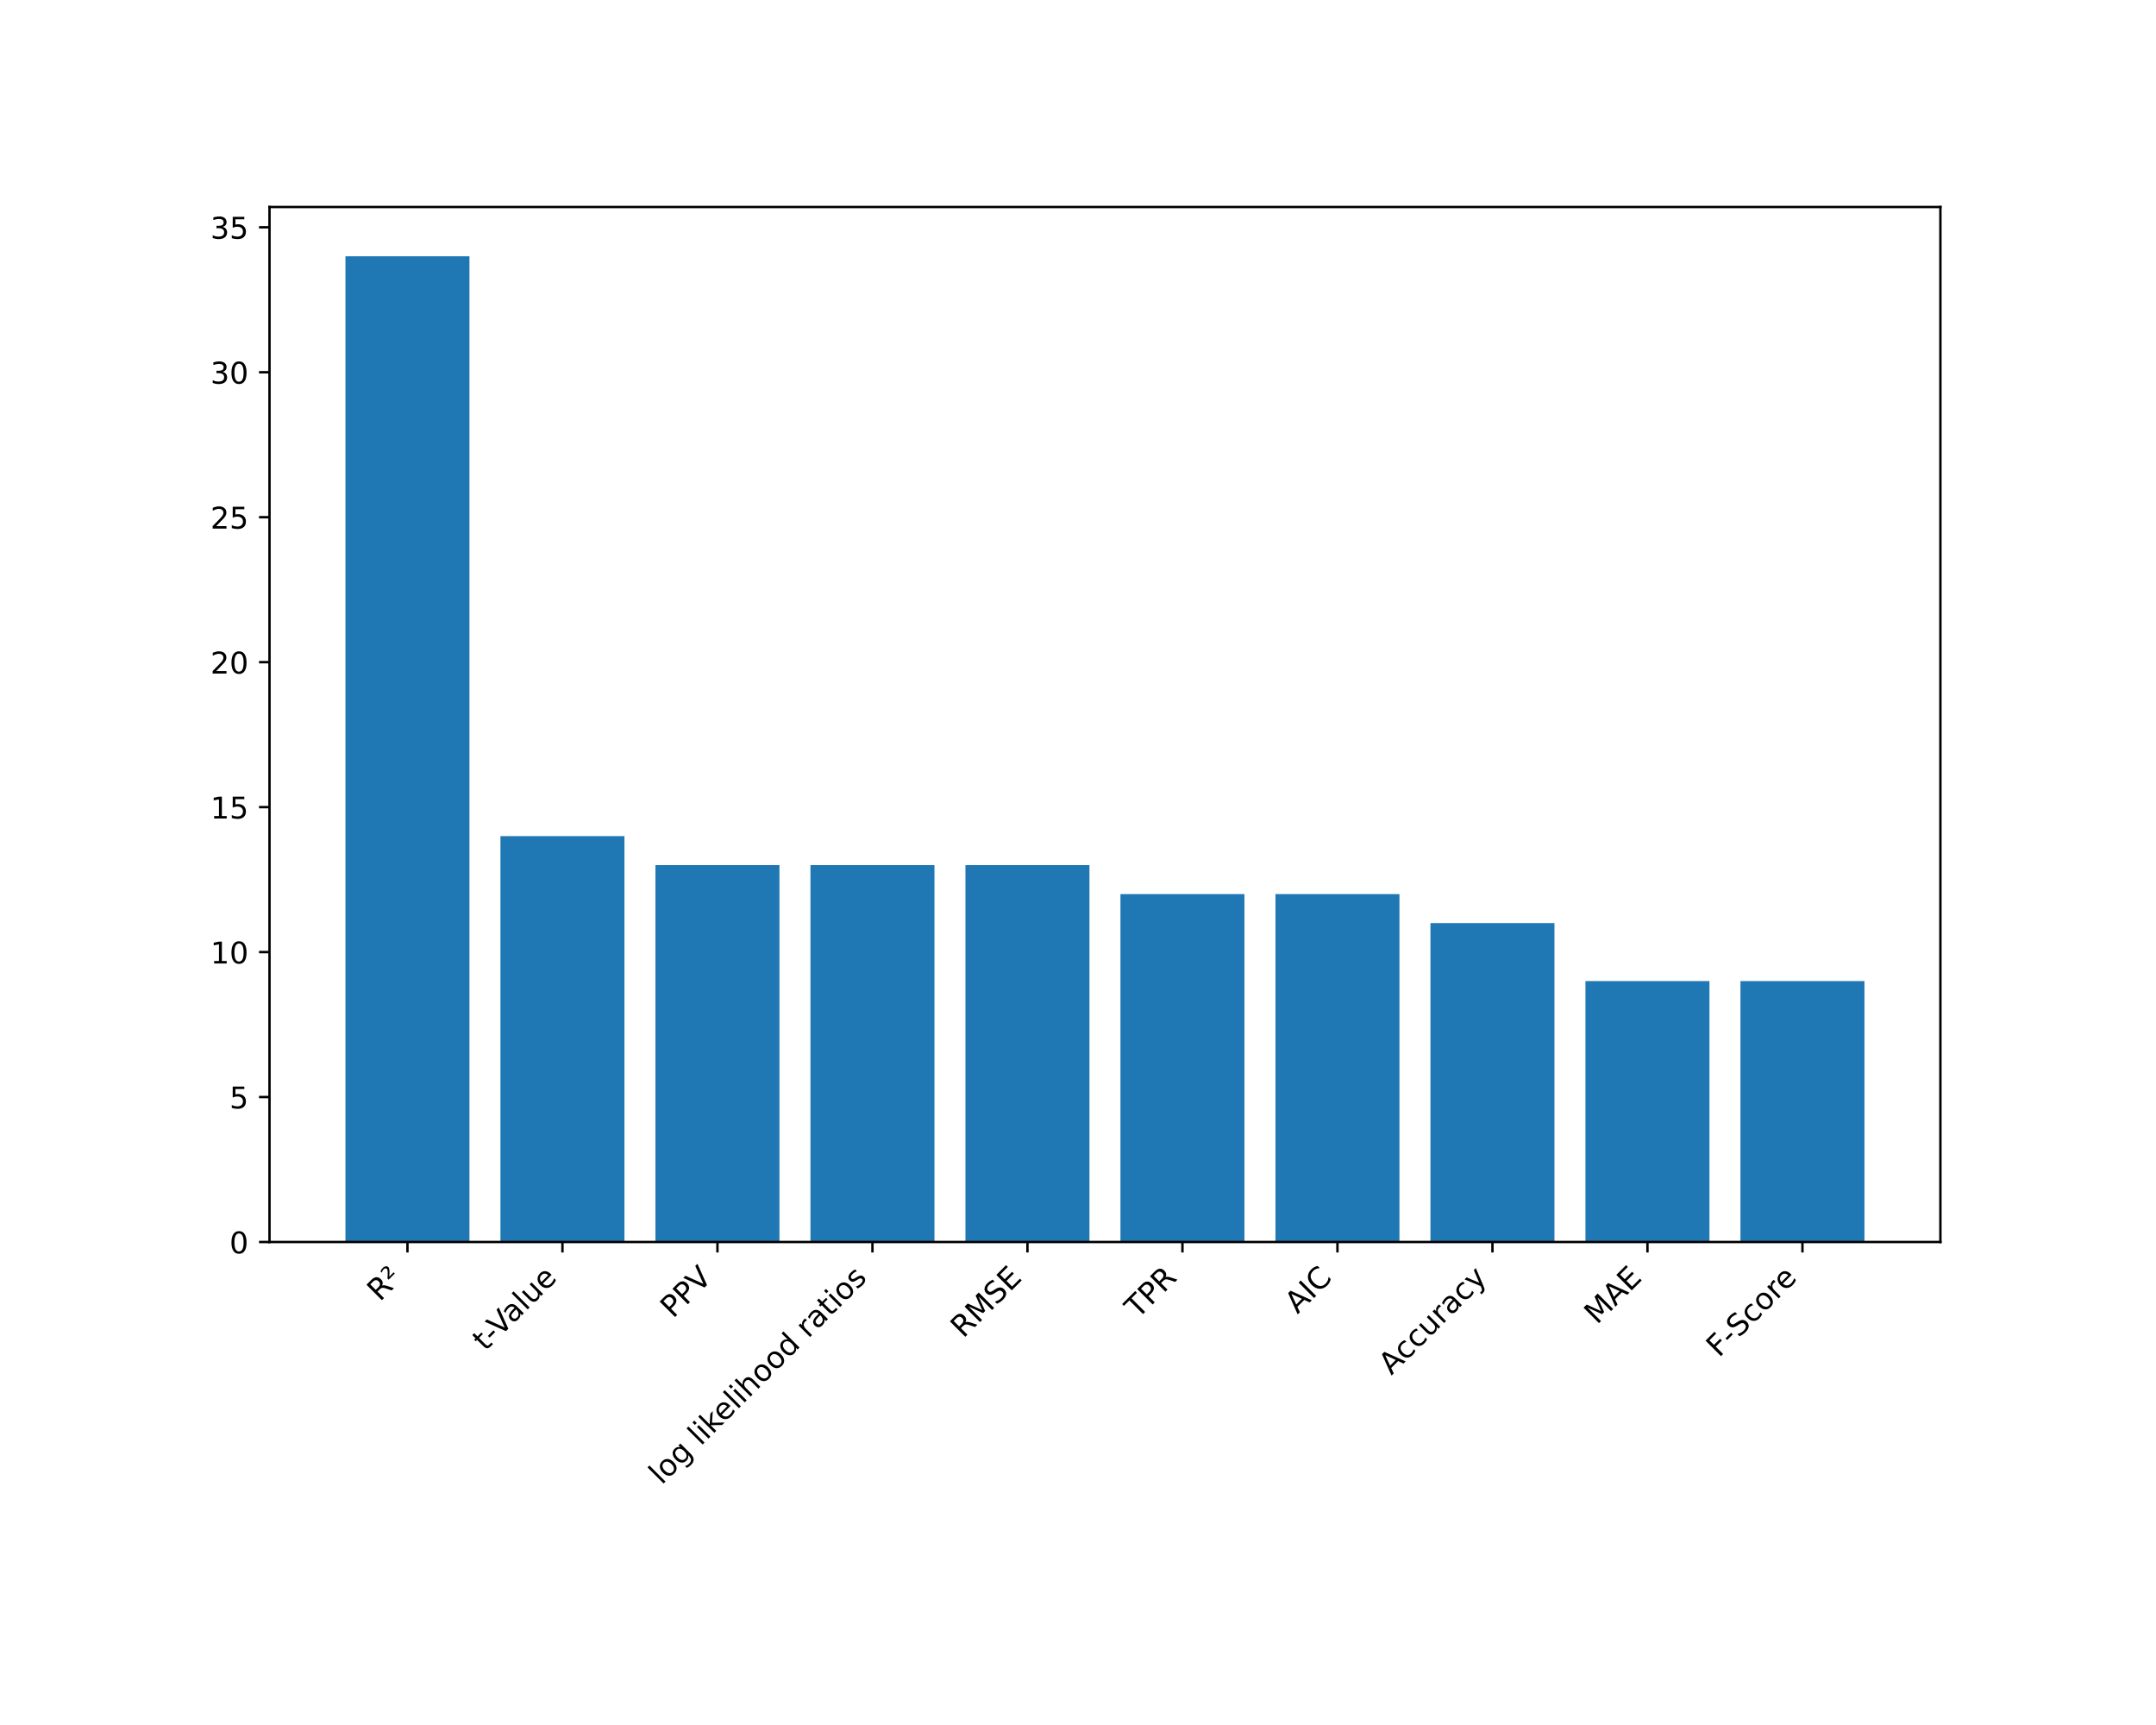
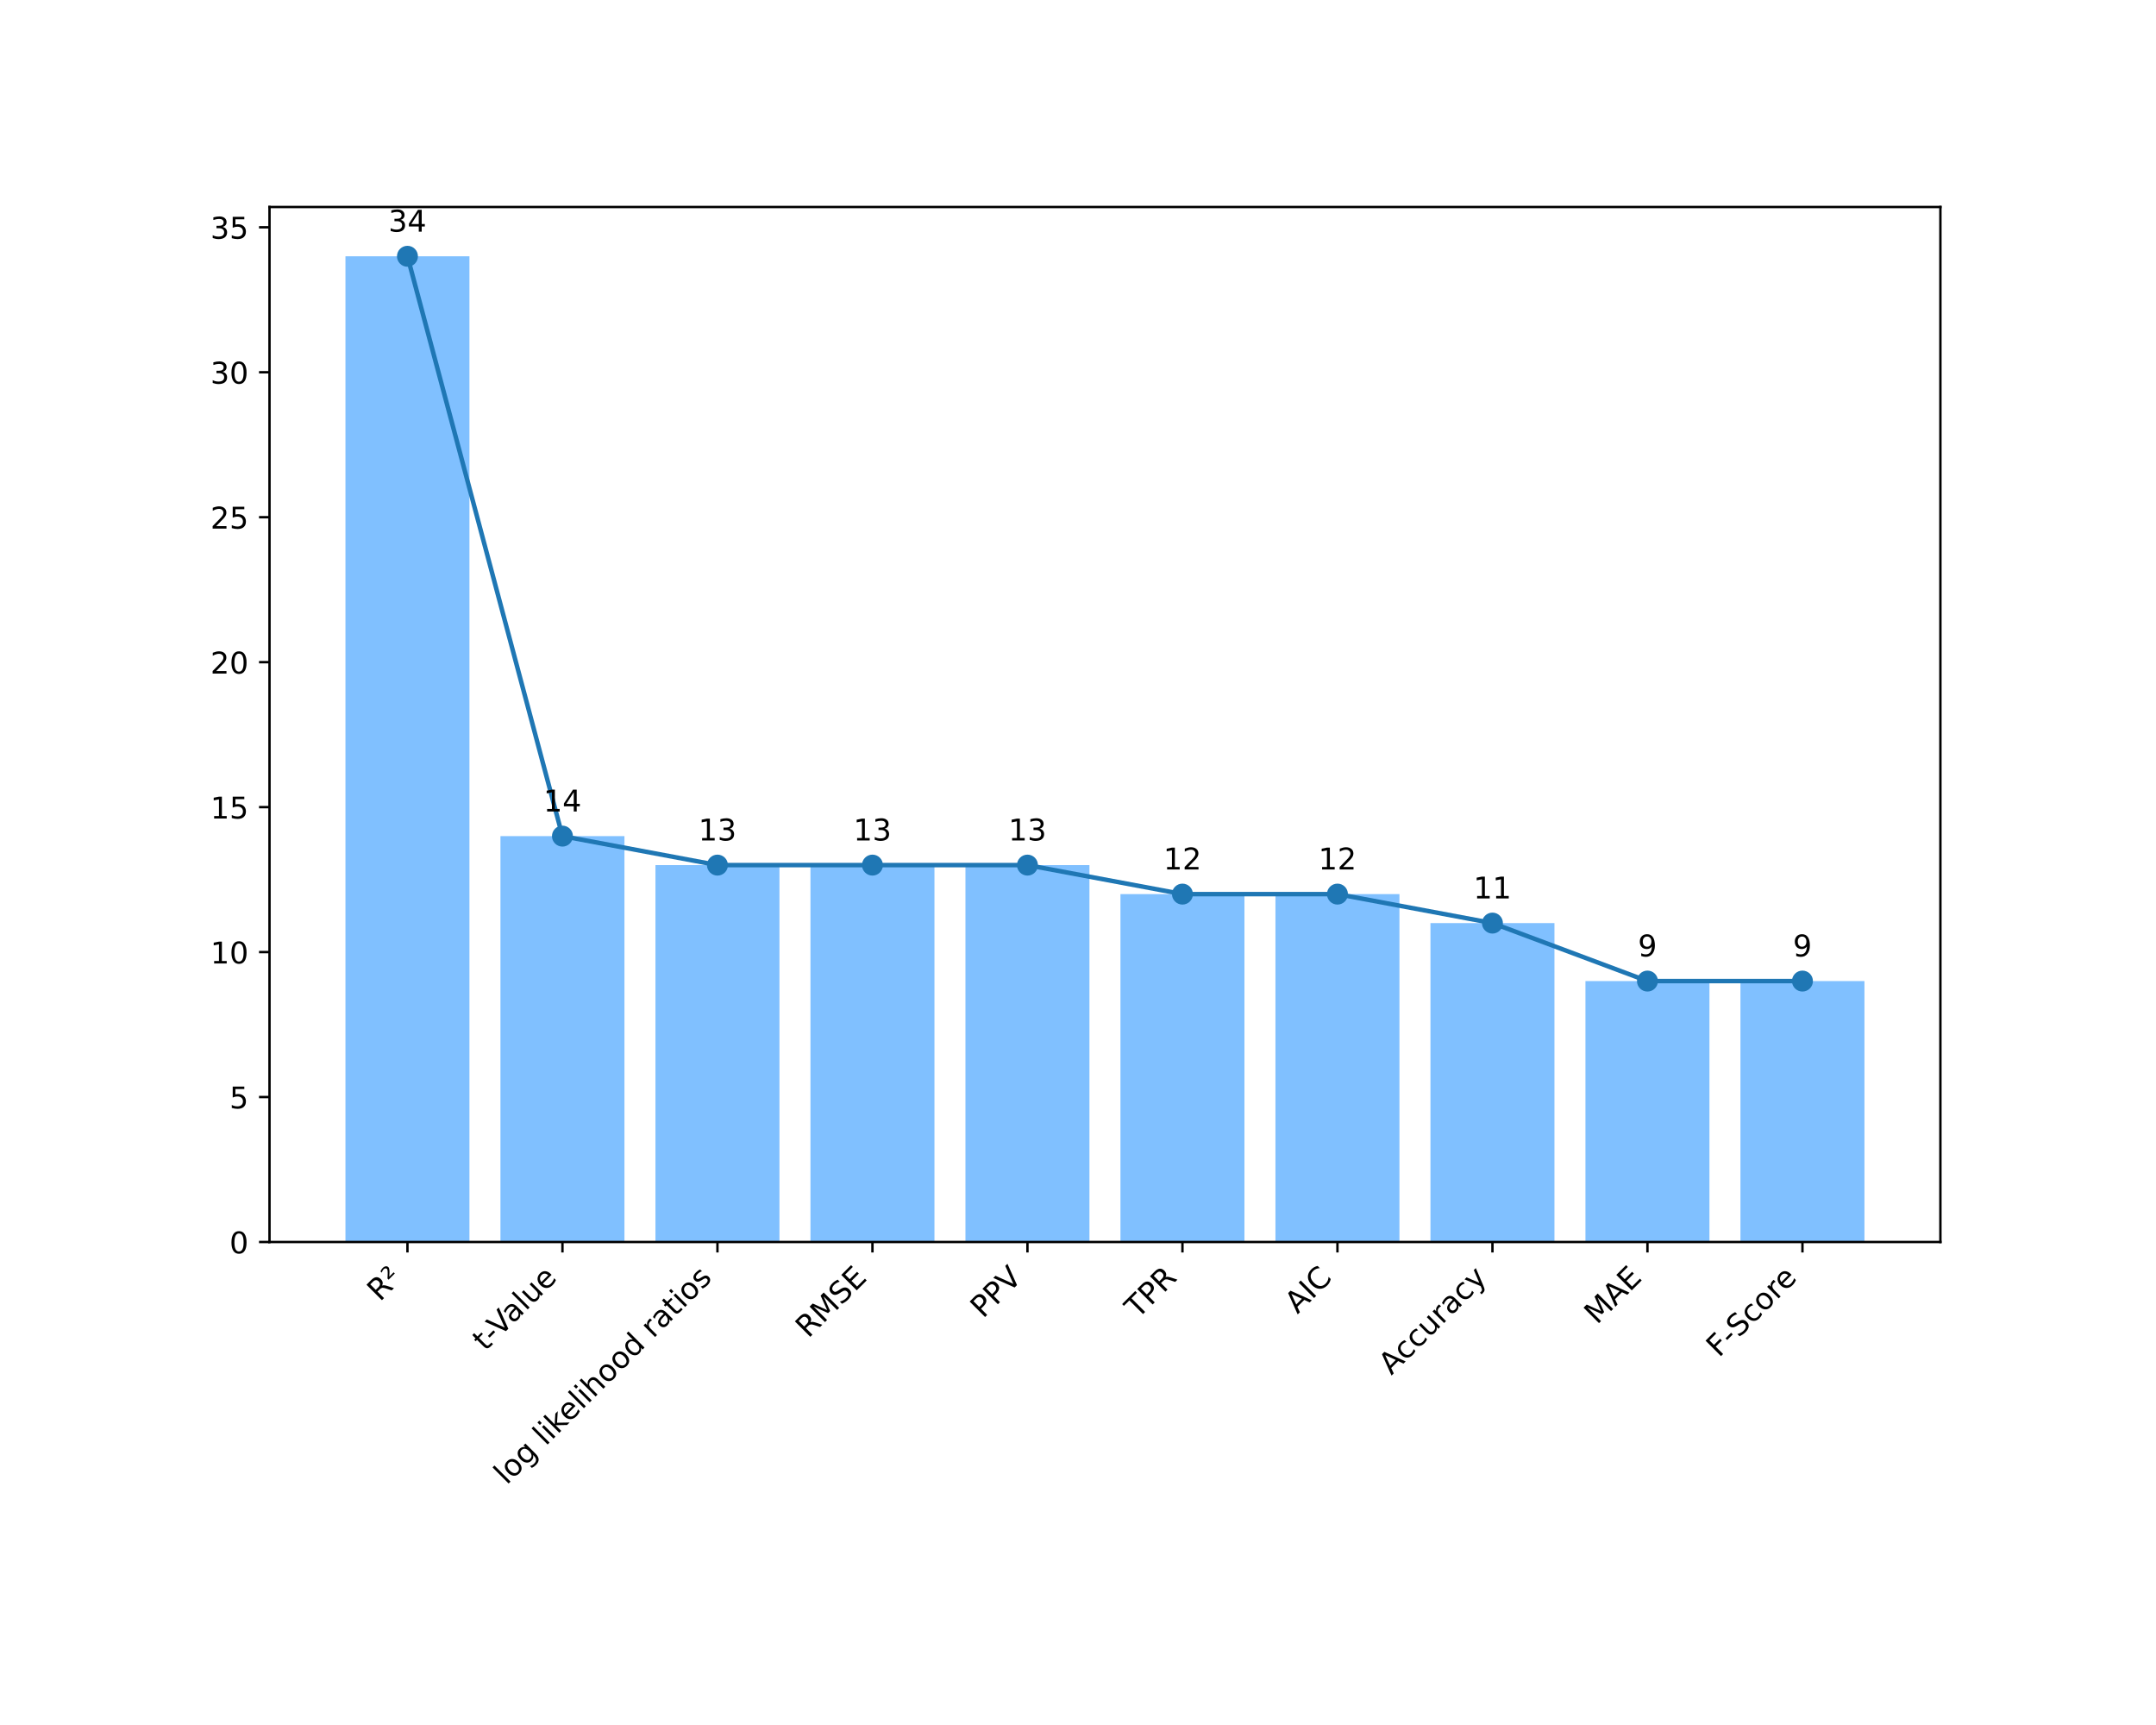
<svg xmlns="http://www.w3.org/2000/svg" xmlns:xlink="http://www.w3.org/1999/xlink" width="720pt" height="576pt" viewBox="0 0 720 576" version="1.1">
  <defs>
    <style type="text/css">*{stroke-linejoin: round; stroke-linecap: butt}</style>
  </defs>
  <g id="figure_1">
    <g id="patch_1">
      <path d="M 0 576  L 720 576  L 720 0  L 0 0  z " style="fill: #ffffff" />
    </g>
    <g id="axes_1">
      <g id="patch_2">
        <path d="M 90 414.72  L 648 414.72  L 648 69.12  L 90 69.12  z " style="fill: #ffffff" />
      </g>
      <g id="patch_3">
-         <path d="M 115.364 414.72  L 156.774 414.72  L 156.774 85.577  L 115.364 85.577  z " clip-path="url(#pbd72e943b6)" style="fill: #1f77b4" />
+         <path d="M 115.364 414.72  L 156.774 414.72  L 156.774 85.577  L 115.364 85.577  z " clip-path="url(#p2e28e6d3c2)" style="fill: #80c0ff" />
      </g>
      <g id="patch_4">
-         <path d="M 167.126 414.72  L 208.536 414.72  L 208.536 279.191  L 167.126 279.191  z " clip-path="url(#pbd72e943b6)" style="fill: #1f77b4" />
+         <path d="M 167.126 414.72  L 208.536 414.72  L 208.536 279.191  L 167.126 279.191  z " clip-path="url(#p2e28e6d3c2)" style="fill: #80c0ff" />
      </g>
      <g id="patch_5">
-         <path d="M 218.889 414.72  L 260.299 414.72  L 260.299 288.871  L 218.889 288.871  z " clip-path="url(#pbd72e943b6)" style="fill: #1f77b4" />
+         <path d="M 218.889 414.72  L 260.299 414.72  L 260.299 288.871  L 218.889 288.871  z " clip-path="url(#p2e28e6d3c2)" style="fill: #80c0ff" />
      </g>
      <g id="patch_6">
-         <path d="M 270.651 414.72  L 312.061 414.72  L 312.061 288.871  L 270.651 288.871  z " clip-path="url(#pbd72e943b6)" style="fill: #1f77b4" />
+         <path d="M 270.651 414.72  L 312.061 414.72  L 312.061 288.871  L 270.651 288.871  z " clip-path="url(#p2e28e6d3c2)" style="fill: #80c0ff" />
      </g>
      <g id="patch_7">
-         <path d="M 322.414 414.72  L 363.824 414.72  L 363.824 288.871  L 322.414 288.871  z " clip-path="url(#pbd72e943b6)" style="fill: #1f77b4" />
+         <path d="M 322.414 414.72  L 363.824 414.72  L 363.824 288.871  L 322.414 288.871  z " clip-path="url(#p2e28e6d3c2)" style="fill: #80c0ff" />
      </g>
      <g id="patch_8">
-         <path d="M 374.176 414.72  L 415.586 414.72  L 415.586 298.552  L 374.176 298.552  z " clip-path="url(#pbd72e943b6)" style="fill: #1f77b4" />
+         <path d="M 374.176 414.72  L 415.586 414.72  L 415.586 298.552  L 374.176 298.552  z " clip-path="url(#p2e28e6d3c2)" style="fill: #80c0ff" />
      </g>
      <g id="patch_9">
-         <path d="M 425.939 414.72  L 467.349 414.72  L 467.349 298.552  L 425.939 298.552  z " clip-path="url(#pbd72e943b6)" style="fill: #1f77b4" />
+         <path d="M 425.939 414.72  L 467.349 414.72  L 467.349 298.552  L 425.939 298.552  z " clip-path="url(#p2e28e6d3c2)" style="fill: #80c0ff" />
      </g>
      <g id="patch_10">
-         <path d="M 477.701 414.72  L 519.111 414.72  L 519.111 308.233  L 477.701 308.233  z " clip-path="url(#pbd72e943b6)" style="fill: #1f77b4" />
+         <path d="M 477.701 414.72  L 519.111 414.72  L 519.111 308.233  L 477.701 308.233  z " clip-path="url(#p2e28e6d3c2)" style="fill: #80c0ff" />
      </g>
      <g id="patch_11">
-         <path d="M 529.464 414.72  L 570.874 414.72  L 570.874 327.594  L 529.464 327.594  z " clip-path="url(#pbd72e943b6)" style="fill: #1f77b4" />
+         <path d="M 529.464 414.72  L 570.874 414.72  L 570.874 327.594  L 529.464 327.594  z " clip-path="url(#p2e28e6d3c2)" style="fill: #80c0ff" />
      </g>
      <g id="patch_12">
-         <path d="M 581.226 414.72  L 622.636 414.72  L 622.636 327.594  L 581.226 327.594  z " clip-path="url(#pbd72e943b6)" style="fill: #1f77b4" />
+         <path d="M 581.226 414.72  L 622.636 414.72  L 622.636 327.594  L 581.226 327.594  z " clip-path="url(#p2e28e6d3c2)" style="fill: #80c0ff" />
      </g>
      <g id="matplotlib.axis_1">
        <g id="xtick_1">
          <g id="line2d_1">
            <defs>
-               <path id="m6a04a9b03a" d="M 0 0  L 0 3.5  " style="stroke: #000000; stroke-width: 0.8" />
+               <path id="m51e38bea35" d="M 0 0  L 0 3.5  " style="stroke: #000000; stroke-width: 0.8" />
            </defs>
            <g>
-               <use xlink:href="#m6a04a9b03a" x="136.069" y="414.72" style="stroke: #000000; stroke-width: 0.8" />
+               <use xlink:href="#m51e38bea35" x="136.069" y="414.72" style="stroke: #000000; stroke-width: 0.8" />
            </g>
          </g>
          <g id="text_1">
            <g transform="translate(126.8497 434.8413) rotate(-45) scale(0.1 -0.1)">
              <defs>
                <path id="DejaVuSans-52" d="M 2841 2188  Q 3044 2119 3236 1894  Q 3428 1669 3622 1275  L 4263 0  L 3584 0  L 2988 1197  Q 2756 1666 2539 1819  Q 2322 1972 1947 1972  L 1259 1972  L 1259 0  L 628 0  L 628 4666  L 2053 4666  Q 2853 4666 3247 4331  Q 3641 3997 3641 3322  Q 3641 2881 3436 2590  Q 3231 2300 2841 2188  z M 1259 4147  L 1259 2491  L 2053 2491  Q 2509 2491 2742 2702  Q 2975 2913 2975 3322  Q 2975 3731 2742 3939  Q 2509 4147 2053 4147  L 1259 4147  z " transform="scale(0.015625)" />
                <path id="DejaVuSans-b2" d="M 838 2444  L 2163 2444  L 2163 2088  L 294 2088  L 294 2431  Q 400 2528 597 2703  Q 1672 3656 1672 3950  Q 1672 4156 1509 4282  Q 1347 4409 1081 4409  Q 919 4409 728 4354  Q 538 4300 313 4191  L 313 4575  Q 553 4663 761 4706  Q 969 4750 1147 4750  Q 1600 4750 1872 4544  Q 2144 4338 2144 4000  Q 2144 3566 1109 2678  Q 934 2528 838 2444  z " transform="scale(0.015625)" />
              </defs>
              <use xlink:href="#DejaVuSans-52" />
              <use xlink:href="#DejaVuSans-b2" x="69.482" />
            </g>
          </g>
        </g>
        <g id="xtick_2">
          <g id="line2d_2">
            <g>
-               <use xlink:href="#m6a04a9b03a" x="187.831" y="414.72" style="stroke: #000000; stroke-width: 0.8" />
+               <use xlink:href="#m51e38bea35" x="187.831" y="414.72" style="stroke: #000000; stroke-width: 0.8" />
            </g>
          </g>
          <g id="text_2">
            <g transform="translate(162.0339 451.4196) rotate(-45) scale(0.1 -0.1)">
              <defs>
                <path id="DejaVuSans-74" d="M 1172 4494  L 1172 3500  L 2356 3500  L 2356 3053  L 1172 3053  L 1172 1153  Q 1172 725 1289 603  Q 1406 481 1766 481  L 2356 481  L 2356 0  L 1766 0  Q 1100 0 847 248  Q 594 497 594 1153  L 594 3053  L 172 3053  L 172 3500  L 594 3500  L 594 4494  L 1172 4494  z " transform="scale(0.015625)" />
                <path id="DejaVuSans-2d" d="M 313 2009  L 1997 2009  L 1997 1497  L 313 1497  L 313 2009  z " transform="scale(0.015625)" />
                <path id="DejaVuSans-56" d="M 1831 0  L 50 4666  L 709 4666  L 2188 738  L 3669 4666  L 4325 4666  L 2547 0  L 1831 0  z " transform="scale(0.015625)" />
                <path id="DejaVuSans-61" d="M 2194 1759  Q 1497 1759 1228 1600  Q 959 1441 959 1056  Q 959 750 1161 570  Q 1363 391 1709 391  Q 2188 391 2477 730  Q 2766 1069 2766 1631  L 2766 1759  L 2194 1759  z M 3341 1997  L 3341 0  L 2766 0  L 2766 531  Q 2569 213 2275 61  Q 1981 -91 1556 -91  Q 1019 -91 701 211  Q 384 513 384 1019  Q 384 1609 779 1909  Q 1175 2209 1959 2209  L 2766 2209  L 2766 2266  Q 2766 2663 2505 2880  Q 2244 3097 1772 3097  Q 1472 3097 1187 3025  Q 903 2953 641 2809  L 641 3341  Q 956 3463 1253 3523  Q 1550 3584 1831 3584  Q 2591 3584 2966 3190  Q 3341 2797 3341 1997  z " transform="scale(0.015625)" />
                <path id="DejaVuSans-6c" d="M 603 4863  L 1178 4863  L 1178 0  L 603 0  L 603 4863  z " transform="scale(0.015625)" />
                <path id="DejaVuSans-75" d="M 544 1381  L 544 3500  L 1119 3500  L 1119 1403  Q 1119 906 1312 657  Q 1506 409 1894 409  Q 2359 409 2629 706  Q 2900 1003 2900 1516  L 2900 3500  L 3475 3500  L 3475 0  L 2900 0  L 2900 538  Q 2691 219 2414 64  Q 2138 -91 1772 -91  Q 1169 -91 856 284  Q 544 659 544 1381  z M 1991 3584  L 1991 3584  z " transform="scale(0.015625)" />
                <path id="DejaVuSans-65" d="M 3597 1894  L 3597 1613  L 953 1613  Q 991 1019 1311 708  Q 1631 397 2203 397  Q 2534 397 2845 478  Q 3156 559 3463 722  L 3463 178  Q 3153 47 2828 -22  Q 2503 -91 2169 -91  Q 1331 -91 842 396  Q 353 884 353 1716  Q 353 2575 817 3079  Q 1281 3584 2069 3584  Q 2775 3584 3186 3129  Q 3597 2675 3597 1894  z M 3022 2063  Q 3016 2534 2758 2815  Q 2500 3097 2075 3097  Q 1594 3097 1305 2825  Q 1016 2553 972 2059  L 3022 2063  z " transform="scale(0.015625)" />
              </defs>
              <use xlink:href="#DejaVuSans-74" />
              <use xlink:href="#DejaVuSans-2d" x="39.209" />
              <use xlink:href="#DejaVuSans-56" x="69.418" />
              <use xlink:href="#DejaVuSans-61" x="130.076" />
              <use xlink:href="#DejaVuSans-6c" x="191.355" />
              <use xlink:href="#DejaVuSans-75" x="219.139" />
              <use xlink:href="#DejaVuSans-65" x="282.518" />
            </g>
          </g>
        </g>
        <g id="xtick_3">
          <g id="line2d_3">
            <g>
-               <use xlink:href="#m6a04a9b03a" x="239.594" y="414.72" style="stroke: #000000; stroke-width: 0.8" />
+               <use xlink:href="#m51e38bea35" x="239.594" y="414.72" style="stroke: #000000; stroke-width: 0.8" />
            </g>
          </g>
          <g id="text_3">
-             <g transform="translate(224.7588 440.4572) rotate(-45) scale(0.1 -0.1)">
-               <defs>
-                 <path id="DejaVuSans-50" d="M 1259 4147  L 1259 2394  L 2053 2394  Q 2494 2394 2734 2622  Q 2975 2850 2975 3272  Q 2975 3691 2734 3919  Q 2494 4147 2053 4147  L 1259 4147  z M 628 4666  L 2053 4666  Q 2838 4666 3239 4311  Q 3641 3956 3641 3272  Q 3641 2581 3239 2228  Q 2838 1875 2053 1875  L 1259 1875  L 1259 0  L 628 0  L 628 4666  z " transform="scale(0.015625)" />
-               </defs>
-               <use xlink:href="#DejaVuSans-50" />
-               <use xlink:href="#DejaVuSans-50" x="60.303" />
-               <use xlink:href="#DejaVuSans-56" x="120.605" />
-             </g>
-           </g>
-         </g>
-         <g id="xtick_4">
-           <g id="line2d_4">
-             <g>
-               <use xlink:href="#m6a04a9b03a" x="291.356" y="414.72" style="stroke: #000000; stroke-width: 0.8" />
-             </g>
-           </g>
-           <g id="text_4">
-             <g transform="translate(220.9538 496.0248) rotate(-45) scale(0.1 -0.1)">
+             <g transform="translate(169.1913 496.0248) rotate(-45) scale(0.1 -0.1)">
              <defs>
                <path id="DejaVuSans-6f" d="M 1959 3097  Q 1497 3097 1228 2736  Q 959 2375 959 1747  Q 959 1119 1226 758  Q 1494 397 1959 397  Q 2419 397 2687 759  Q 2956 1122 2956 1747  Q 2956 2369 2687 2733  Q 2419 3097 1959 3097  z M 1959 3584  Q 2709 3584 3137 3096  Q 3566 2609 3566 1747  Q 3566 888 3137 398  Q 2709 -91 1959 -91  Q 1206 -91 779 398  Q 353 888 353 1747  Q 353 2609 779 3096  Q 1206 3584 1959 3584  z " transform="scale(0.015625)" />
                <path id="DejaVuSans-67" d="M 2906 1791  Q 2906 2416 2648 2759  Q 2391 3103 1925 3103  Q 1463 3103 1205 2759  Q 947 2416 947 1791  Q 947 1169 1205 825  Q 1463 481 1925 481  Q 2391 481 2648 825  Q 2906 1169 2906 1791  z M 3481 434  Q 3481 -459 3084 -895  Q 2688 -1331 1869 -1331  Q 1566 -1331 1297 -1286  Q 1028 -1241 775 -1147  L 775 -588  Q 1028 -725 1275 -790  Q 1522 -856 1778 -856  Q 2344 -856 2625 -561  Q 2906 -266 2906 331  L 2906 616  Q 2728 306 2450 153  Q 2172 0 1784 0  Q 1141 0 747 490  Q 353 981 353 1791  Q 353 2603 747 3093  Q 1141 3584 1784 3584  Q 2172 3584 2450 3431  Q 2728 3278 2906 2969  L 2906 3500  L 3481 3500  L 3481 434  z " transform="scale(0.015625)" />
                <path id="DejaVuSans-20" transform="scale(0.015625)" />
                <path id="DejaVuSans-69" d="M 603 3500  L 1178 3500  L 1178 0  L 603 0  L 603 3500  z M 603 4863  L 1178 4863  L 1178 4134  L 603 4134  L 603 4863  z " transform="scale(0.015625)" />
                <path id="DejaVuSans-6b" d="M 581 4863  L 1159 4863  L 1159 1991  L 2875 3500  L 3609 3500  L 1753 1863  L 3688 0  L 2938 0  L 1159 1709  L 1159 0  L 581 0  L 581 4863  z " transform="scale(0.015625)" />
                <path id="DejaVuSans-68" d="M 3513 2113  L 3513 0  L 2938 0  L 2938 2094  Q 2938 2591 2744 2837  Q 2550 3084 2163 3084  Q 1697 3084 1428 2787  Q 1159 2491 1159 1978  L 1159 0  L 581 0  L 581 4863  L 1159 4863  L 1159 2956  Q 1366 3272 1645 3428  Q 1925 3584 2291 3584  Q 2894 3584 3203 3211  Q 3513 2838 3513 2113  z " transform="scale(0.015625)" />
                <path id="DejaVuSans-64" d="M 2906 2969  L 2906 4863  L 3481 4863  L 3481 0  L 2906 0  L 2906 525  Q 2725 213 2448 61  Q 2172 -91 1784 -91  Q 1150 -91 751 415  Q 353 922 353 1747  Q 353 2572 751 3078  Q 1150 3584 1784 3584  Q 2172 3584 2448 3432  Q 2725 3281 2906 2969  z M 947 1747  Q 947 1113 1208 752  Q 1469 391 1925 391  Q 2381 391 2643 752  Q 2906 1113 2906 1747  Q 2906 2381 2643 2742  Q 2381 3103 1925 3103  Q 1469 3103 1208 2742  Q 947 2381 947 1747  z " transform="scale(0.015625)" />
                <path id="DejaVuSans-72" d="M 2631 2963  Q 2534 3019 2420 3045  Q 2306 3072 2169 3072  Q 1681 3072 1420 2755  Q 1159 2438 1159 1844  L 1159 0  L 581 0  L 581 3500  L 1159 3500  L 1159 2956  Q 1341 3275 1631 3429  Q 1922 3584 2338 3584  Q 2397 3584 2469 3576  Q 2541 3569 2628 3553  L 2631 2963  z " transform="scale(0.015625)" />
                <path id="DejaVuSans-73" d="M 2834 3397  L 2834 2853  Q 2591 2978 2328 3040  Q 2066 3103 1784 3103  Q 1356 3103 1142 2972  Q 928 2841 928 2578  Q 928 2378 1081 2264  Q 1234 2150 1697 2047  L 1894 2003  Q 2506 1872 2764 1633  Q 3022 1394 3022 966  Q 3022 478 2636 193  Q 2250 -91 1575 -91  Q 1294 -91 989 -36  Q 684 19 347 128  L 347 722  Q 666 556 975 473  Q 1284 391 1588 391  Q 1994 391 2212 530  Q 2431 669 2431 922  Q 2431 1156 2273 1281  Q 2116 1406 1581 1522  L 1381 1569  Q 847 1681 609 1914  Q 372 2147 372 2553  Q 372 3047 722 3315  Q 1072 3584 1716 3584  Q 2034 3584 2315 3537  Q 2597 3491 2834 3397  z " transform="scale(0.015625)" />
              </defs>
              <use xlink:href="#DejaVuSans-6c" />
              <use xlink:href="#DejaVuSans-6f" x="27.783" />
              <use xlink:href="#DejaVuSans-67" x="88.965" />
              <use xlink:href="#DejaVuSans-20" x="152.441" />
              <use xlink:href="#DejaVuSans-6c" x="184.229" />
              <use xlink:href="#DejaVuSans-69" x="212.012" />
              <use xlink:href="#DejaVuSans-6b" x="239.795" />
              <use xlink:href="#DejaVuSans-65" x="294.08" />
              <use xlink:href="#DejaVuSans-6c" x="355.604" />
              <use xlink:href="#DejaVuSans-69" x="383.387" />
              <use xlink:href="#DejaVuSans-68" x="411.17" />
              <use xlink:href="#DejaVuSans-6f" x="474.549" />
              <use xlink:href="#DejaVuSans-6f" x="535.73" />
              <use xlink:href="#DejaVuSans-64" x="596.912" />
              <use xlink:href="#DejaVuSans-20" x="660.389" />
              <use xlink:href="#DejaVuSans-72" x="692.176" />
              <use xlink:href="#DejaVuSans-61" x="733.289" />
              <use xlink:href="#DejaVuSans-74" x="794.568" />
              <use xlink:href="#DejaVuSans-69" x="833.777" />
              <use xlink:href="#DejaVuSans-6f" x="861.561" />
              <use xlink:href="#DejaVuSans-73" x="922.742" />
            </g>
          </g>
        </g>
-         <g id="xtick_5">
-           <g id="line2d_5">
-             <g>
-               <use xlink:href="#m6a04a9b03a" x="343.119" y="414.72" style="stroke: #000000; stroke-width: 0.8" />
-             </g>
-           </g>
-           <g id="text_5">
-             <g transform="translate(321.6768 447.0643) rotate(-45) scale(0.1 -0.1)">
+         <g id="xtick_4">
+           <g id="line2d_4">
+             <g>
+               <use xlink:href="#m51e38bea35" x="291.356" y="414.72" style="stroke: #000000; stroke-width: 0.8" />
+             </g>
+           </g>
+           <g id="text_4">
+             <g transform="translate(269.9143 447.0643) rotate(-45) scale(0.1 -0.1)">
              <defs>
                <path id="DejaVuSans-4d" d="M 628 4666  L 1569 4666  L 2759 1491  L 3956 4666  L 4897 4666  L 4897 0  L 4281 0  L 4281 4097  L 3078 897  L 2444 897  L 1241 4097  L 1241 0  L 628 0  L 628 4666  z " transform="scale(0.015625)" />
                <path id="DejaVuSans-53" d="M 3425 4513  L 3425 3897  Q 3066 4069 2747 4153  Q 2428 4238 2131 4238  Q 1616 4238 1336 4038  Q 1056 3838 1056 3469  Q 1056 3159 1242 3001  Q 1428 2844 1947 2747  L 2328 2669  Q 3034 2534 3370 2195  Q 3706 1856 3706 1288  Q 3706 609 3251 259  Q 2797 -91 1919 -91  Q 1588 -91 1214 -16  Q 841 59 441 206  L 441 856  Q 825 641 1194 531  Q 1563 422 1919 422  Q 2459 422 2753 634  Q 3047 847 3047 1241  Q 3047 1584 2836 1778  Q 2625 1972 2144 2069  L 1759 2144  Q 1053 2284 737 2584  Q 422 2884 422 3419  Q 422 4038 858 4394  Q 1294 4750 2059 4750  Q 2388 4750 2728 4690  Q 3069 4631 3425 4513  z " transform="scale(0.015625)" />
                <path id="DejaVuSans-45" d="M 628 4666  L 3578 4666  L 3578 4134  L 1259 4134  L 1259 2753  L 3481 2753  L 3481 2222  L 1259 2222  L 1259 531  L 3634 531  L 3634 0  L 628 0  L 628 4666  z " transform="scale(0.015625)" />
              </defs>
              <use xlink:href="#DejaVuSans-52" />
              <use xlink:href="#DejaVuSans-4d" x="69.482" />
              <use xlink:href="#DejaVuSans-53" x="155.762" />
              <use xlink:href="#DejaVuSans-45" x="219.238" />
            </g>
          </g>
        </g>
+         <g id="xtick_5">
+           <g id="line2d_5">
+             <g>
+               <use xlink:href="#m51e38bea35" x="343.119" y="414.72" style="stroke: #000000; stroke-width: 0.8" />
+             </g>
+           </g>
+           <g id="text_5">
+             <g transform="translate(328.2839 440.4572) rotate(-45) scale(0.1 -0.1)">
+               <defs>
+                 <path id="DejaVuSans-50" d="M 1259 4147  L 1259 2394  L 2053 2394  Q 2494 2394 2734 2622  Q 2975 2850 2975 3272  Q 2975 3691 2734 3919  Q 2494 4147 2053 4147  L 1259 4147  z M 628 4666  L 2053 4666  Q 2838 4666 3239 4311  Q 3641 3956 3641 3272  Q 3641 2581 3239 2228  Q 2838 1875 2053 1875  L 1259 1875  L 1259 0  L 628 0  L 628 4666  z " transform="scale(0.015625)" />
+               </defs>
+               <use xlink:href="#DejaVuSans-50" />
+               <use xlink:href="#DejaVuSans-50" x="60.303" />
+               <use xlink:href="#DejaVuSans-56" x="120.605" />
+             </g>
+           </g>
+         </g>
        <g id="xtick_6">
          <g id="line2d_6">
            <g>
-               <use xlink:href="#m6a04a9b03a" x="394.881" y="414.72" style="stroke: #000000; stroke-width: 0.8" />
+               <use xlink:href="#m51e38bea35" x="394.881" y="414.72" style="stroke: #000000; stroke-width: 0.8" />
            </g>
          </g>
          <g id="text_6">
            <g transform="translate(379.9149 440.5887) rotate(-45) scale(0.1 -0.1)">
              <defs>
                <path id="DejaVuSans-54" d="M -19 4666  L 3928 4666  L 3928 4134  L 2272 4134  L 2272 0  L 1638 0  L 1638 4134  L -19 4134  L -19 4666  z " transform="scale(0.015625)" />
              </defs>
              <use xlink:href="#DejaVuSans-54" />
              <use xlink:href="#DejaVuSans-50" x="61.084" />
              <use xlink:href="#DejaVuSans-52" x="121.387" />
            </g>
          </g>
        </g>
        <g id="xtick_7">
          <g id="line2d_7">
            <g>
-               <use xlink:href="#m6a04a9b03a" x="446.644" y="414.72" style="stroke: #000000; stroke-width: 0.8" />
+               <use xlink:href="#m51e38bea35" x="446.644" y="414.72" style="stroke: #000000; stroke-width: 0.8" />
            </g>
          </g>
          <g id="text_7">
            <g transform="translate(433.3126 438.9535) rotate(-45) scale(0.1 -0.1)">
              <defs>
                <path id="DejaVuSans-41" d="M 2188 4044  L 1331 1722  L 3047 1722  L 2188 4044  z M 1831 4666  L 2547 4666  L 4325 0  L 3669 0  L 3244 1197  L 1141 1197  L 716 0  L 50 0  L 1831 4666  z " transform="scale(0.015625)" />
                <path id="DejaVuSans-49" d="M 628 4666  L 1259 4666  L 1259 0  L 628 0  L 628 4666  z " transform="scale(0.015625)" />
                <path id="DejaVuSans-43" d="M 4122 4306  L 4122 3641  Q 3803 3938 3442 4084  Q 3081 4231 2675 4231  Q 1875 4231 1450 3742  Q 1025 3253 1025 2328  Q 1025 1406 1450 917  Q 1875 428 2675 428  Q 3081 428 3442 575  Q 3803 722 4122 1019  L 4122 359  Q 3791 134 3420 21  Q 3050 -91 2638 -91  Q 1578 -91 968 557  Q 359 1206 359 2328  Q 359 3453 968 4101  Q 1578 4750 2638 4750  Q 3056 4750 3426 4639  Q 3797 4528 4122 4306  z " transform="scale(0.015625)" />
              </defs>
              <use xlink:href="#DejaVuSans-41" />
              <use xlink:href="#DejaVuSans-49" x="68.408" />
              <use xlink:href="#DejaVuSans-43" x="97.9" />
            </g>
          </g>
        </g>
        <g id="xtick_8">
          <g id="line2d_8">
            <g>
-               <use xlink:href="#m6a04a9b03a" x="498.406" y="414.72" style="stroke: #000000; stroke-width: 0.8" />
+               <use xlink:href="#m51e38bea35" x="498.406" y="414.72" style="stroke: #000000; stroke-width: 0.8" />
            </g>
          </g>
          <g id="text_8">
            <g transform="translate(464.6519 459.3768) rotate(-45) scale(0.1 -0.1)">
              <defs>
                <path id="DejaVuSans-63" d="M 3122 3366  L 3122 2828  Q 2878 2963 2633 3030  Q 2388 3097 2138 3097  Q 1578 3097 1268 2742  Q 959 2388 959 1747  Q 959 1106 1268 751  Q 1578 397 2138 397  Q 2388 397 2633 464  Q 2878 531 3122 666  L 3122 134  Q 2881 22 2623 -34  Q 2366 -91 2075 -91  Q 1284 -91 818 406  Q 353 903 353 1747  Q 353 2603 823 3093  Q 1294 3584 2113 3584  Q 2378 3584 2631 3529  Q 2884 3475 3122 3366  z " transform="scale(0.015625)" />
                <path id="DejaVuSans-79" d="M 2059 -325  Q 1816 -950 1584 -1140  Q 1353 -1331 966 -1331  L 506 -1331  L 506 -850  L 844 -850  Q 1081 -850 1212 -737  Q 1344 -625 1503 -206  L 1606 56  L 191 3500  L 800 3500  L 1894 763  L 2988 3500  L 3597 3500  L 2059 -325  z " transform="scale(0.015625)" />
              </defs>
              <use xlink:href="#DejaVuSans-41" />
              <use xlink:href="#DejaVuSans-63" x="66.658" />
              <use xlink:href="#DejaVuSans-63" x="121.639" />
              <use xlink:href="#DejaVuSans-75" x="176.619" />
              <use xlink:href="#DejaVuSans-72" x="239.998" />
              <use xlink:href="#DejaVuSans-61" x="281.111" />
              <use xlink:href="#DejaVuSans-63" x="342.391" />
              <use xlink:href="#DejaVuSans-79" x="397.371" />
            </g>
          </g>
        </g>
        <g id="xtick_9">
          <g id="line2d_9">
            <g>
-               <use xlink:href="#m6a04a9b03a" x="550.169" y="414.72" style="stroke: #000000; stroke-width: 0.8" />
+               <use xlink:href="#m51e38bea35" x="550.169" y="414.72" style="stroke: #000000; stroke-width: 0.8" />
            </g>
          </g>
          <g id="text_9">
            <g transform="translate(533.2922 442.499) rotate(-45) scale(0.1 -0.1)">
              <use xlink:href="#DejaVuSans-4d" />
              <use xlink:href="#DejaVuSans-41" x="86.279" />
              <use xlink:href="#DejaVuSans-45" x="154.688" />
            </g>
          </g>
        </g>
        <g id="xtick_10">
          <g id="line2d_10">
            <g>
-               <use xlink:href="#m6a04a9b03a" x="601.931" y="414.72" style="stroke: #000000; stroke-width: 0.8" />
+               <use xlink:href="#m51e38bea35" x="601.931" y="414.72" style="stroke: #000000; stroke-width: 0.8" />
            </g>
          </g>
          <g id="text_10">
            <g transform="translate(574.0404 453.5133) rotate(-45) scale(0.1 -0.1)">
              <defs>
                <path id="DejaVuSans-46" d="M 628 4666  L 3309 4666  L 3309 4134  L 1259 4134  L 1259 2759  L 3109 2759  L 3109 2228  L 1259 2228  L 1259 0  L 628 0  L 628 4666  z " transform="scale(0.015625)" />
              </defs>
              <use xlink:href="#DejaVuSans-46" />
              <use xlink:href="#DejaVuSans-2d" x="57.52" />
              <use xlink:href="#DejaVuSans-53" x="93.604" />
              <use xlink:href="#DejaVuSans-63" x="157.08" />
              <use xlink:href="#DejaVuSans-6f" x="212.061" />
              <use xlink:href="#DejaVuSans-72" x="273.242" />
              <use xlink:href="#DejaVuSans-65" x="312.105" />
            </g>
          </g>
        </g>
      </g>
      <g id="matplotlib.axis_2">
        <g id="ytick_1">
          <g id="line2d_11">
            <defs>
-               <path id="m15c79b847c" d="M 0 0  L -3.5 0  " style="stroke: #000000; stroke-width: 0.8" />
+               <path id="m25624aa30c" d="M 0 0  L -3.5 0  " style="stroke: #000000; stroke-width: 0.8" />
            </defs>
            <g>
-               <use xlink:href="#m15c79b847c" x="90" y="414.72" style="stroke: #000000; stroke-width: 0.8" />
+               <use xlink:href="#m25624aa30c" x="90" y="414.72" style="stroke: #000000; stroke-width: 0.8" />
            </g>
          </g>
          <g id="text_11">
            <g transform="translate(76.6375 418.5192) scale(0.1 -0.1)">
              <defs>
                <path id="DejaVuSans-30" d="M 2034 4250  Q 1547 4250 1301 3770  Q 1056 3291 1056 2328  Q 1056 1369 1301 889  Q 1547 409 2034 409  Q 2525 409 2770 889  Q 3016 1369 3016 2328  Q 3016 3291 2770 3770  Q 2525 4250 2034 4250  z M 2034 4750  Q 2819 4750 3233 4129  Q 3647 3509 3647 2328  Q 3647 1150 3233 529  Q 2819 -91 2034 -91  Q 1250 -91 836 529  Q 422 1150 422 2328  Q 422 3509 836 4129  Q 1250 4750 2034 4750  z " transform="scale(0.015625)" />
              </defs>
              <use xlink:href="#DejaVuSans-30" />
            </g>
          </g>
        </g>
        <g id="ytick_2">
          <g id="line2d_12">
            <g>
-               <use xlink:href="#m15c79b847c" x="90" y="366.317" style="stroke: #000000; stroke-width: 0.8" />
+               <use xlink:href="#m25624aa30c" x="90" y="366.317" style="stroke: #000000; stroke-width: 0.8" />
            </g>
          </g>
          <g id="text_12">
            <g transform="translate(76.6375 370.1159) scale(0.1 -0.1)">
              <defs>
                <path id="DejaVuSans-35" d="M 691 4666  L 3169 4666  L 3169 4134  L 1269 4134  L 1269 2991  Q 1406 3038 1543 3061  Q 1681 3084 1819 3084  Q 2600 3084 3056 2656  Q 3513 2228 3513 1497  Q 3513 744 3044 326  Q 2575 -91 1722 -91  Q 1428 -91 1123 -41  Q 819 9 494 109  L 494 744  Q 775 591 1075 516  Q 1375 441 1709 441  Q 2250 441 2565 725  Q 2881 1009 2881 1497  Q 2881 1984 2565 2268  Q 2250 2553 1709 2553  Q 1456 2553 1204 2497  Q 953 2441 691 2322  L 691 4666  z " transform="scale(0.015625)" />
              </defs>
              <use xlink:href="#DejaVuSans-35" />
            </g>
          </g>
        </g>
        <g id="ytick_3">
          <g id="line2d_13">
            <g>
-               <use xlink:href="#m15c79b847c" x="90" y="317.913" style="stroke: #000000; stroke-width: 0.8" />
+               <use xlink:href="#m25624aa30c" x="90" y="317.913" style="stroke: #000000; stroke-width: 0.8" />
            </g>
          </g>
          <g id="text_13">
            <g transform="translate(70.275 321.7125) scale(0.1 -0.1)">
              <defs>
                <path id="DejaVuSans-31" d="M 794 531  L 1825 531  L 1825 4091  L 703 3866  L 703 4441  L 1819 4666  L 2450 4666  L 2450 531  L 3481 531  L 3481 0  L 794 0  L 794 531  z " transform="scale(0.015625)" />
              </defs>
              <use xlink:href="#DejaVuSans-31" />
              <use xlink:href="#DejaVuSans-30" x="63.623" />
            </g>
          </g>
        </g>
        <g id="ytick_4">
          <g id="line2d_14">
            <g>
-               <use xlink:href="#m15c79b847c" x="90" y="269.51" style="stroke: #000000; stroke-width: 0.8" />
+               <use xlink:href="#m25624aa30c" x="90" y="269.51" style="stroke: #000000; stroke-width: 0.8" />
            </g>
          </g>
          <g id="text_14">
            <g transform="translate(70.275 273.3091) scale(0.1 -0.1)">
              <use xlink:href="#DejaVuSans-31" />
              <use xlink:href="#DejaVuSans-35" x="63.623" />
            </g>
          </g>
        </g>
        <g id="ytick_5">
          <g id="line2d_15">
            <g>
-               <use xlink:href="#m15c79b847c" x="90" y="221.107" style="stroke: #000000; stroke-width: 0.8" />
+               <use xlink:href="#m25624aa30c" x="90" y="221.107" style="stroke: #000000; stroke-width: 0.8" />
            </g>
          </g>
          <g id="text_15">
            <g transform="translate(70.275 224.9058) scale(0.1 -0.1)">
              <defs>
                <path id="DejaVuSans-32" d="M 1228 531  L 3431 531  L 3431 0  L 469 0  L 469 531  Q 828 903 1448 1529  Q 2069 2156 2228 2338  Q 2531 2678 2651 2914  Q 2772 3150 2772 3378  Q 2772 3750 2511 3984  Q 2250 4219 1831 4219  Q 1534 4219 1204 4116  Q 875 4013 500 3803  L 500 4441  Q 881 4594 1212 4672  Q 1544 4750 1819 4750  Q 2544 4750 2975 4387  Q 3406 4025 3406 3419  Q 3406 3131 3298 2873  Q 3191 2616 2906 2266  Q 2828 2175 2409 1742  Q 1991 1309 1228 531  z " transform="scale(0.015625)" />
              </defs>
              <use xlink:href="#DejaVuSans-32" />
              <use xlink:href="#DejaVuSans-30" x="63.623" />
            </g>
          </g>
        </g>
        <g id="ytick_6">
          <g id="line2d_16">
            <g>
-               <use xlink:href="#m15c79b847c" x="90" y="172.703" style="stroke: #000000; stroke-width: 0.8" />
+               <use xlink:href="#m25624aa30c" x="90" y="172.703" style="stroke: #000000; stroke-width: 0.8" />
            </g>
          </g>
          <g id="text_16">
            <g transform="translate(70.275 176.5024) scale(0.1 -0.1)">
              <use xlink:href="#DejaVuSans-32" />
              <use xlink:href="#DejaVuSans-35" x="63.623" />
            </g>
          </g>
        </g>
        <g id="ytick_7">
          <g id="line2d_17">
            <g>
-               <use xlink:href="#m15c79b847c" x="90" y="124.3" style="stroke: #000000; stroke-width: 0.8" />
+               <use xlink:href="#m25624aa30c" x="90" y="124.3" style="stroke: #000000; stroke-width: 0.8" />
            </g>
          </g>
          <g id="text_17">
            <g transform="translate(70.275 128.0991) scale(0.1 -0.1)">
              <defs>
                <path id="DejaVuSans-33" d="M 2597 2516  Q 3050 2419 3304 2112  Q 3559 1806 3559 1356  Q 3559 666 3084 287  Q 2609 -91 1734 -91  Q 1441 -91 1130 -33  Q 819 25 488 141  L 488 750  Q 750 597 1062 519  Q 1375 441 1716 441  Q 2309 441 2620 675  Q 2931 909 2931 1356  Q 2931 1769 2642 2001  Q 2353 2234 1838 2234  L 1294 2234  L 1294 2753  L 1863 2753  Q 2328 2753 2575 2939  Q 2822 3125 2822 3475  Q 2822 3834 2567 4026  Q 2313 4219 1838 4219  Q 1578 4219 1281 4162  Q 984 4106 628 3988  L 628 4550  Q 988 4650 1302 4700  Q 1616 4750 1894 4750  Q 2613 4750 3031 4423  Q 3450 4097 3450 3541  Q 3450 3153 3228 2886  Q 3006 2619 2597 2516  z " transform="scale(0.015625)" />
              </defs>
              <use xlink:href="#DejaVuSans-33" />
              <use xlink:href="#DejaVuSans-30" x="63.623" />
            </g>
          </g>
        </g>
        <g id="ytick_8">
          <g id="line2d_18">
            <g>
-               <use xlink:href="#m15c79b847c" x="90" y="75.896" style="stroke: #000000; stroke-width: 0.8" />
+               <use xlink:href="#m25624aa30c" x="90" y="75.896" style="stroke: #000000; stroke-width: 0.8" />
            </g>
          </g>
          <g id="text_18">
            <g transform="translate(70.275 79.69569) scale(0.1 -0.1)">
              <use xlink:href="#DejaVuSans-33" />
              <use xlink:href="#DejaVuSans-35" x="63.623" />
            </g>
          </g>
        </g>
      </g>
+       <g id="line2d_19">
+         <path d="M 136.069 85.577  L 187.831 279.191  L 239.594 288.871  L 291.356 288.871  L 343.119 288.871  L 394.881 298.552  L 446.644 298.552  L 498.406 308.233  L 550.169 327.594  L 601.931 327.594  " clip-path="url(#p2e28e6d3c2)" style="fill: none; stroke: #1f77b4; stroke-width: 1.5; stroke-linecap: square" />
+         <defs>
+           <path id="m576d59cf88" d="M 0 3  C 0.796 3 1.559 2.684 2.121 2.121  C 2.684 1.559 3 0.796 3 0  C 3 -0.796 2.684 -1.559 2.121 -2.121  C 1.559 -2.684 0.796 -3 0 -3  C -0.796 -3 -1.559 -2.684 -2.121 -2.121  C -2.684 -1.559 -3 -0.796 -3 0  C -3 0.796 -2.684 1.559 -2.121 2.121  C -1.559 2.684 -0.796 3 0 3  z " style="stroke: #1f77b4" />
+         </defs>
+         <g clip-path="url(#p2e28e6d3c2)">
+           <use xlink:href="#m576d59cf88" x="136.069" y="85.577" style="fill: #1f77b4; stroke: #1f77b4" />
+           <use xlink:href="#m576d59cf88" x="187.831" y="279.191" style="fill: #1f77b4; stroke: #1f77b4" />
+           <use xlink:href="#m576d59cf88" x="239.594" y="288.871" style="fill: #1f77b4; stroke: #1f77b4" />
+           <use xlink:href="#m576d59cf88" x="291.356" y="288.871" style="fill: #1f77b4; stroke: #1f77b4" />
+           <use xlink:href="#m576d59cf88" x="343.119" y="288.871" style="fill: #1f77b4; stroke: #1f77b4" />
+           <use xlink:href="#m576d59cf88" x="394.881" y="298.552" style="fill: #1f77b4; stroke: #1f77b4" />
+           <use xlink:href="#m576d59cf88" x="446.644" y="298.552" style="fill: #1f77b4; stroke: #1f77b4" />
+           <use xlink:href="#m576d59cf88" x="498.406" y="308.233" style="fill: #1f77b4; stroke: #1f77b4" />
+           <use xlink:href="#m576d59cf88" x="550.169" y="327.594" style="fill: #1f77b4; stroke: #1f77b4" />
+           <use xlink:href="#m576d59cf88" x="601.931" y="327.594" style="fill: #1f77b4; stroke: #1f77b4" />
+         </g>
+       </g>
      <g id="patch_13">
        <path d="M 90 414.72  L 90 69.12  " style="fill: none; stroke: #000000; stroke-width: 0.8; stroke-linejoin: miter; stroke-linecap: square" />
      </g>
      <g id="patch_14">
        <path d="M 648 414.72  L 648 69.12  " style="fill: none; stroke: #000000; stroke-width: 0.8; stroke-linejoin: miter; stroke-linecap: square" />
      </g>
      <g id="patch_15">
        <path d="M 90 414.72  L 648 414.72  " style="fill: none; stroke: #000000; stroke-width: 0.8; stroke-linejoin: miter; stroke-linecap: square" />
      </g>
      <g id="patch_16">
        <path d="M 90 69.12  L 648 69.12  " style="fill: none; stroke: #000000; stroke-width: 0.8; stroke-linejoin: miter; stroke-linecap: square" />
+       </g>
+       <g id="text_19">
+         <g transform="translate(129.7061 77.34857) scale(0.1 -0.1)">
+           <defs>
+             <path id="DejaVuSans-34" d="M 2419 4116  L 825 1625  L 2419 1625  L 2419 4116  z M 2253 4666  L 3047 4666  L 3047 1625  L 3713 1625  L 3713 1100  L 3047 1100  L 3047 0  L 2419 0  L 2419 1100  L 313 1100  L 313 1709  L 2253 4666  z " transform="scale(0.015625)" />
+           </defs>
+           <use xlink:href="#DejaVuSans-33" />
+           <use xlink:href="#DejaVuSans-34" x="63.623" />
+         </g>
+       </g>
+       <g id="text_20">
+         <g transform="translate(181.4687 270.962) scale(0.1 -0.1)">
+           <use xlink:href="#DejaVuSans-31" />
+           <use xlink:href="#DejaVuSans-34" x="63.623" />
+         </g>
+       </g>
+       <g id="text_21">
+         <g transform="translate(233.2312 280.6427) scale(0.1 -0.1)">
+           <use xlink:href="#DejaVuSans-31" />
+           <use xlink:href="#DejaVuSans-33" x="63.623" />
+         </g>
+       </g>
+       <g id="text_22">
+         <g transform="translate(284.9937 280.6427) scale(0.1 -0.1)">
+           <use xlink:href="#DejaVuSans-31" />
+           <use xlink:href="#DejaVuSans-33" x="63.623" />
+         </g>
+       </g>
+       <g id="text_23">
+         <g transform="translate(336.7562 280.6427) scale(0.1 -0.1)">
+           <use xlink:href="#DejaVuSans-31" />
+           <use xlink:href="#DejaVuSans-33" x="63.623" />
+         </g>
+       </g>
+       <g id="text_24">
+         <g transform="translate(388.5188 290.3234) scale(0.1 -0.1)">
+           <use xlink:href="#DejaVuSans-31" />
+           <use xlink:href="#DejaVuSans-32" x="63.623" />
+         </g>
+       </g>
+       <g id="text_25">
+         <g transform="translate(440.2813 290.3234) scale(0.1 -0.1)">
+           <use xlink:href="#DejaVuSans-31" />
+           <use xlink:href="#DejaVuSans-32" x="63.623" />
+         </g>
+       </g>
+       <g id="text_26">
+         <g transform="translate(492.0438 300.004) scale(0.1 -0.1)">
+           <use xlink:href="#DejaVuSans-31" />
+           <use xlink:href="#DejaVuSans-31" x="63.623" />
+         </g>
+       </g>
+       <g id="text_27">
+         <g transform="translate(546.9876 319.3654) scale(0.1 -0.1)">
+           <defs>
+             <path id="DejaVuSans-39" d="M 703 97  L 703 672  Q 941 559 1184 500  Q 1428 441 1663 441  Q 2288 441 2617 861  Q 2947 1281 2994 2138  Q 2813 1869 2534 1725  Q 2256 1581 1919 1581  Q 1219 1581 811 2004  Q 403 2428 403 3163  Q 403 3881 828 4315  Q 1253 4750 1959 4750  Q 2769 4750 3195 4129  Q 3622 3509 3622 2328  Q 3622 1225 3098 567  Q 2575 -91 1691 -91  Q 1453 -91 1209 -44  Q 966 3 703 97  z M 1959 2075  Q 2384 2075 2632 2365  Q 2881 2656 2881 3163  Q 2881 3666 2632 3958  Q 2384 4250 1959 4250  Q 1534 4250 1286 3958  Q 1038 3666 1038 3163  Q 1038 2656 1286 2365  Q 1534 2075 1959 2075  z " transform="scale(0.015625)" />
+           </defs>
+           <use xlink:href="#DejaVuSans-39" />
+         </g>
+       </g>
+       <g id="text_28">
+         <g transform="translate(598.7501 319.3654) scale(0.1 -0.1)">
+           <use xlink:href="#DejaVuSans-39" />
+         </g>
      </g>
    </g>
  </g>
  <defs>
-     <clipPath id="pbd72e943b6">
+     <clipPath id="p2e28e6d3c2">
      <rect x="90" y="69.12" width="558" height="345.6" />
    </clipPath>
  </defs>
</svg>
